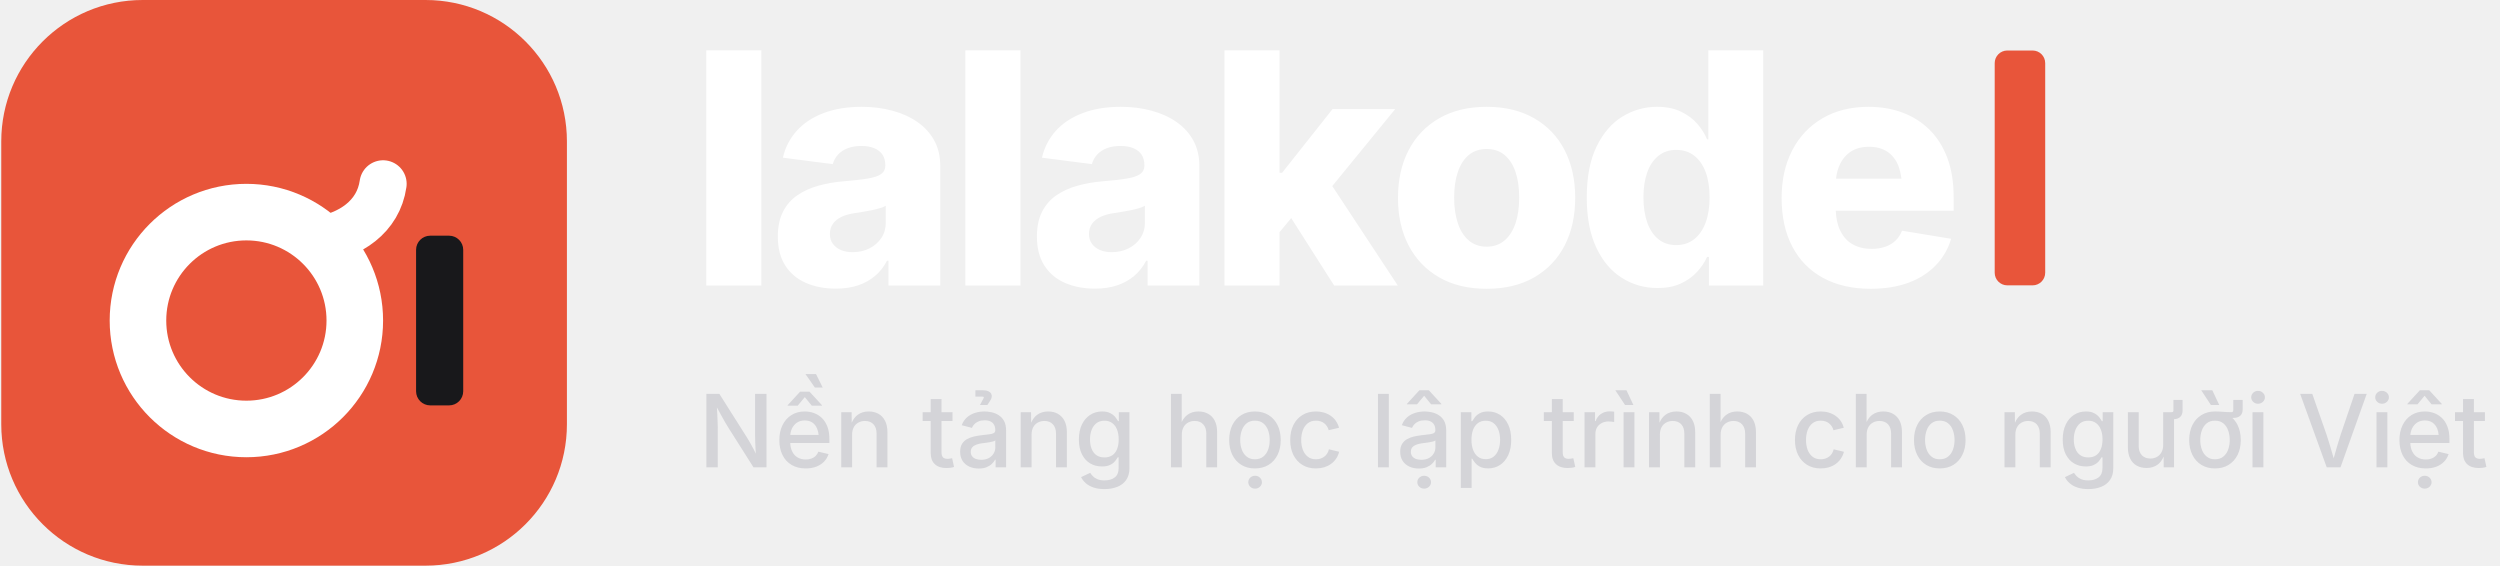
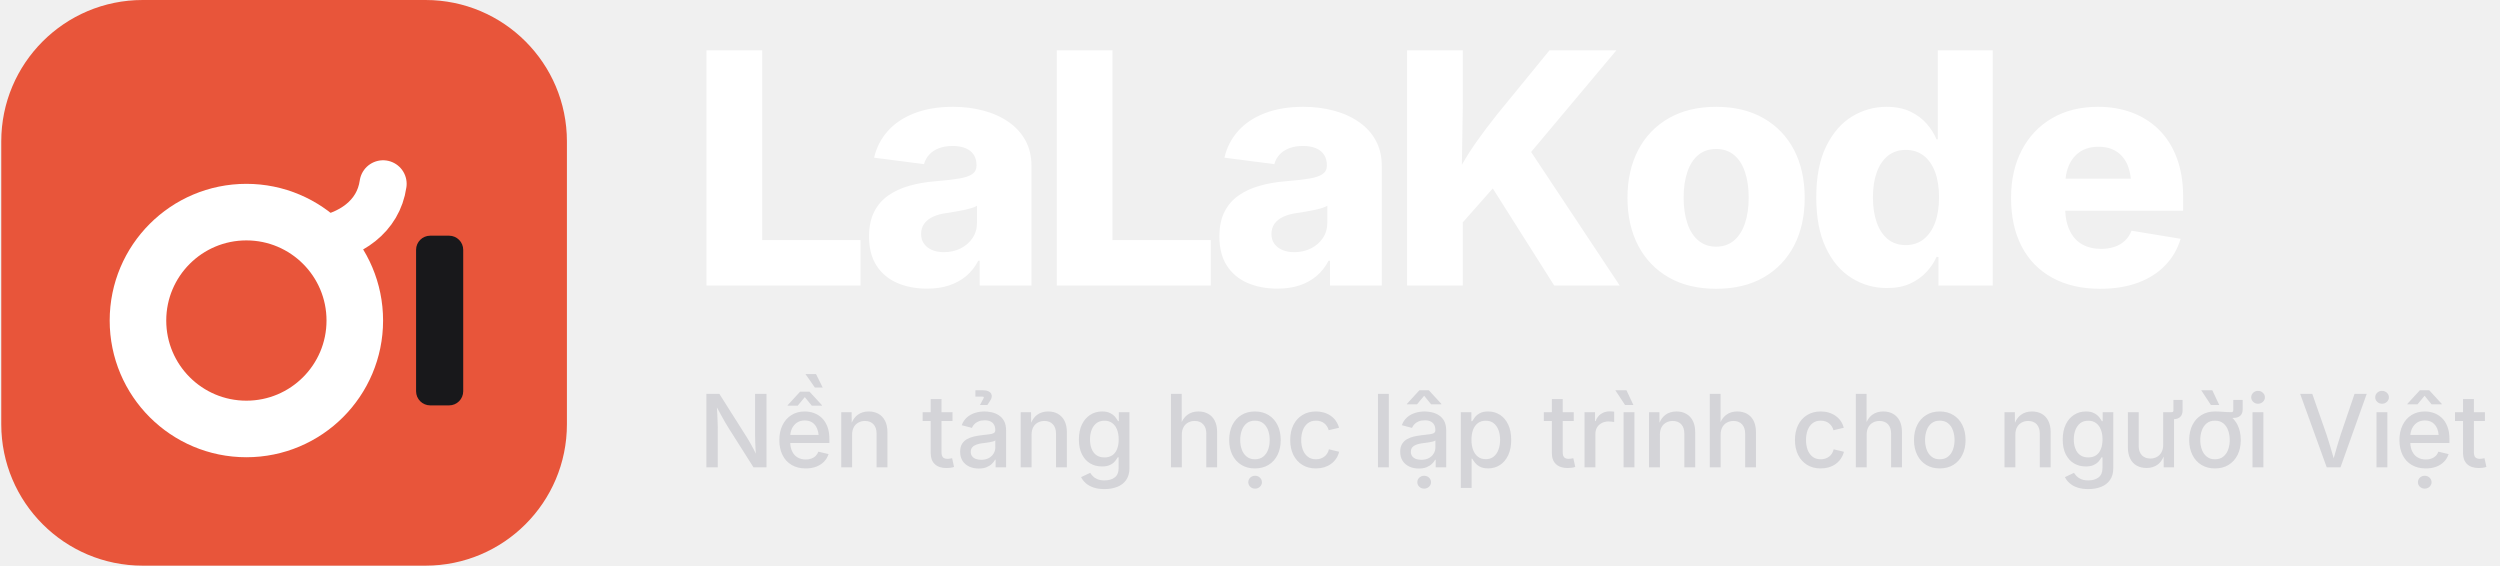
- <svg xmlns="http://www.w3.org/2000/svg" viewBox="0 0 494.5 112" width="495" height="112" role="img" aria-label="lalakode — Nền tảng học lập trình cho người Việt">
+ <svg xmlns="http://www.w3.org/2000/svg" viewBox="0 0 494.5 112" width="495" height="112" role="img" aria-label="LaLaKode — Nền tảng học lập trình cho người Việt">
  <g transform="translate(0 0) scale(0.9333333)">
    <rect width="120" height="120" rx="30" fill="#E8553A" />
    <circle cx="52" cy="68" r="23" fill="none" stroke="#FFFFFF" stroke-width="12" />
    <path d="M67 51 C 74 50, 80 46, 81 39" fill="none" stroke="#FFFFFF" stroke-width="10" stroke-linecap="round" />
    <rect x="88" y="50" width="10" height="36" rx="3" fill="#18181B" />
  </g>
-   <path fill="#FFFFFF" d="M139.59 9.97L150.50 9.97L150.50 56.53L139.59 56.53L139.59 9.97ZM165.26 57.15L165.26 57.15Q161.92 57.15 159.31 56.01Q156.70 54.87 155.23 52.57Q153.76 50.28 153.76 46.84L153.76 46.84Q153.76 43.93 154.78 41.93Q155.79 39.93 157.60 38.68Q159.42 37.43 161.76 36.78Q164.10 36.12 166.76 35.90L166.76 35.90Q169.73 35.65 171.54 35.36Q173.35 35.06 174.20 34.47Q175.04 33.87 175.04 32.81L175.04 32.81L175.04 32.68Q175.04 31.47 174.48 30.62Q173.92 29.78 172.85 29.34Q171.79 28.90 170.29 28.90L170.29 28.90Q168.79 28.90 167.62 29.34Q166.45 29.78 165.70 30.59Q164.95 31.40 164.63 32.50L164.63 32.50L154.76 31.22Q155.45 28.22 157.46 25.95Q159.48 23.68 162.74 22.42Q166.01 21.15 170.38 21.15L170.38 21.15Q173.63 21.15 176.46 21.92Q179.29 22.68 181.42 24.17Q183.54 25.65 184.73 27.82Q185.92 30.00 185.92 32.81L185.92 32.81L185.92 56.53L175.67 56.53L175.67 51.62L175.38 51.62Q174.45 53.43 172.99 54.65Q171.54 55.87 169.62 56.51Q167.70 57.15 165.26 57.15ZM168.57 49.93L168.57 49.93Q170.42 49.93 171.90 49.18Q173.38 48.43 174.26 47.12Q175.13 45.81 175.13 44.09L175.13 44.09L175.13 40.75Q174.67 41.00 173.96 41.22Q173.26 41.43 172.42 41.61Q171.57 41.78 170.73 41.92Q169.88 42.06 169.10 42.18L169.10 42.18Q167.51 42.40 166.38 42.93Q165.26 43.47 164.67 44.31Q164.07 45.15 164.07 46.34L164.07 46.34Q164.07 47.50 164.67 48.29Q165.26 49.09 166.26 49.51Q167.26 49.93 168.57 49.93ZM190.89 9.97L201.80 9.97L201.80 56.53L190.89 56.53L190.89 9.97ZM216.56 57.15L216.56 57.15Q213.22 57.15 210.61 56.01Q208.00 54.87 206.53 52.57Q205.06 50.28 205.06 46.84L205.06 46.84Q205.06 43.93 206.08 41.93Q207.09 39.93 208.90 38.68Q210.72 37.43 213.06 36.78Q215.40 36.12 218.06 35.90L218.06 35.90Q221.03 35.65 222.84 35.36Q224.65 35.06 225.50 34.47Q226.34 33.87 226.34 32.81L226.34 32.81L226.34 32.68Q226.34 31.47 225.78 30.62Q225.22 29.78 224.15 29.34Q223.09 28.90 221.59 28.90L221.59 28.90Q220.09 28.90 218.92 29.34Q217.75 29.78 217.00 30.59Q216.25 31.40 215.94 32.50L215.94 32.50L206.06 31.22Q206.75 28.22 208.76 25.95Q210.78 23.68 214.05 22.42Q217.31 21.15 221.69 21.15L221.69 21.15Q224.94 21.15 227.76 21.92Q230.59 22.68 232.72 24.17Q234.84 25.65 236.03 27.82Q237.22 30.00 237.22 32.81L237.22 32.81L237.22 56.53L226.97 56.53L226.97 51.62L226.69 51.62Q225.75 53.43 224.30 54.65Q222.84 55.87 220.92 56.51Q219.00 57.15 216.56 57.15ZM219.87 49.93L219.87 49.93Q221.72 49.93 223.20 49.18Q224.69 48.43 225.56 47.12Q226.44 45.81 226.44 44.09L226.44 44.09L226.44 40.75Q225.97 41.00 225.26 41.22Q224.56 41.43 223.72 41.61Q222.87 41.78 222.03 41.92Q221.19 42.06 220.40 42.18L220.40 42.18Q218.81 42.40 217.69 42.93Q216.56 43.47 215.97 44.31Q215.37 45.15 215.37 46.34L215.37 46.34Q215.37 47.50 215.97 48.29Q216.56 49.09 217.56 49.51Q218.56 49.93 219.87 49.93ZM253.10 56.53L242.20 56.53L242.20 9.97L253.10 9.97L253.10 34.22L253.60 34.22L263.60 21.59L276.01 21.59L263.54 36.84L276.51 56.53L263.91 56.53L255.41 43.18L253.10 45.97L253.10 56.53ZM294.11 57.18L294.11 57.18Q288.64 57.18 284.71 54.92Q280.77 52.65 278.66 48.61Q276.55 44.56 276.55 39.18L276.55 39.18Q276.55 33.78 278.66 29.73Q280.77 25.68 284.71 23.42Q288.64 21.15 294.11 21.15L294.11 21.15Q299.58 21.15 303.52 23.42Q307.46 25.68 309.55 29.73Q311.64 33.78 311.64 39.18L311.64 39.18Q311.64 44.56 309.55 48.61Q307.46 52.65 303.52 54.92Q299.58 57.18 294.11 57.18ZM294.11 48.84L294.11 48.84Q296.21 48.84 297.64 47.62Q299.08 46.40 299.82 44.22Q300.55 42.03 300.55 39.12L300.55 39.12Q300.55 36.22 299.82 34.04Q299.08 31.87 297.64 30.68Q296.21 29.50 294.11 29.50L294.11 29.50Q292.02 29.50 290.58 30.68Q289.14 31.87 288.41 34.04Q287.67 36.22 287.67 39.12L287.67 39.12Q287.67 42.03 288.41 44.22Q289.14 46.40 290.58 47.62Q292.02 48.84 294.11 48.84ZM327.93 57.03L327.93 57.03Q324.06 57.03 320.87 55.01Q317.68 53.00 315.81 49.01Q313.93 45.03 313.93 39.09L313.93 39.09Q313.93 32.97 315.89 28.98Q317.84 25.00 321.01 23.07Q324.18 21.15 327.84 21.15L327.84 21.15Q330.62 21.15 332.59 22.11Q334.56 23.06 335.83 24.53Q337.09 26.00 337.75 27.59L337.75 27.59L338.00 27.59L338.00 9.97L348.87 9.97L348.87 56.53L338.12 56.53L338.12 50.87L337.75 50.87Q337.06 52.43 335.76 53.84Q334.47 55.25 332.54 56.14Q330.62 57.03 327.93 57.03ZM331.65 48.53L331.65 48.53Q333.72 48.53 335.20 47.36Q336.68 46.18 337.47 44.06Q338.25 41.93 338.25 39.09L338.25 39.09Q338.25 36.18 337.47 34.07Q336.68 31.97 335.20 30.82Q333.72 29.68 331.65 29.68L331.65 29.68Q329.56 29.68 328.11 30.86Q326.65 32.03 325.90 34.14Q325.15 36.25 325.15 39.09L325.15 39.09Q325.15 41.90 325.90 44.04Q326.65 46.18 328.11 47.36Q329.56 48.53 331.65 48.53ZM370.13 57.18L370.13 57.18Q364.66 57.18 360.69 55.01Q356.73 52.84 354.62 48.81Q352.51 44.78 352.51 39.18L352.51 39.18Q352.51 33.81 354.62 29.75Q356.73 25.68 360.60 23.42Q364.48 21.15 369.73 21.15L369.73 21.15Q373.41 21.15 376.49 22.31Q379.57 23.47 381.84 25.73Q384.10 28.00 385.34 31.31Q386.57 34.62 386.57 38.97L386.57 38.97L386.57 41.72L363.23 41.72Q363.32 44.06 364.13 45.68L364.13 45.68Q365.01 47.50 366.60 48.39Q368.19 49.28 370.32 49.28L370.32 49.28Q371.79 49.28 372.99 48.87Q374.19 48.47 375.05 47.65Q375.91 46.84 376.35 45.68L376.35 45.68L386.07 47.28Q385.19 50.28 383.05 52.51Q380.91 54.75 377.65 55.97Q374.38 57.18 370.13 57.18ZM363.29 35.37L363.29 35.37L376.23 35.37Q376.04 33.87 375.57 32.68L375.57 32.68Q374.82 30.93 373.38 30.00Q371.94 29.06 369.82 29.06Q367.69 29.06 366.23 30.01Q364.76 30.97 364.01 32.65L364.01 32.65Q363.44 33.87 363.29 35.37Z" />
-   <rect x="394.7" y="10" width="10" height="46.5" rx="2.5" fill="#E8553A" />
+   <path fill="#FFFFFF" d="M170.13 56.53L139.63 56.53L139.63 9.97L150.66 9.97L150.66 47.53L170.13 47.53L170.13 56.53ZM183.32 57.15L183.32 57.15Q179.98 57.15 177.37 56.01Q174.76 54.87 173.29 52.57Q171.82 50.28 171.82 46.84L171.82 46.84Q171.82 43.93 172.84 41.93Q173.85 39.93 175.67 38.68Q177.48 37.43 179.82 36.78Q182.17 36.12 184.82 35.90L184.82 35.90Q187.79 35.65 189.60 35.36Q191.42 35.06 192.26 34.47Q193.10 33.87 193.10 32.81L193.10 32.81L193.10 32.68Q193.10 31.47 192.54 30.62Q191.98 29.78 190.92 29.34Q189.85 28.90 188.35 28.90L188.35 28.90Q186.85 28.90 185.68 29.34Q184.51 29.78 183.76 30.59Q183.01 31.40 182.70 32.50L182.70 32.50L172.82 31.22Q173.51 28.22 175.53 25.95Q177.54 23.68 180.81 22.42Q184.07 21.15 188.45 21.15L188.45 21.15Q191.70 21.15 194.53 21.92Q197.35 22.68 199.48 24.17Q201.60 25.65 202.79 27.82Q203.98 30.00 203.98 32.81L203.98 32.81L203.98 56.53L193.73 56.53L193.73 51.62L193.45 51.62Q192.51 53.43 191.06 54.65Q189.60 55.87 187.68 56.51Q185.76 57.15 183.32 57.15ZM186.63 49.93L186.63 49.93Q188.48 49.93 189.96 49.18Q191.45 48.43 192.32 47.12Q193.20 45.81 193.20 44.09L193.20 44.09L193.20 40.75Q192.73 41.00 192.03 41.22Q191.32 41.43 190.48 41.61Q189.63 41.78 188.79 41.92Q187.95 42.06 187.17 42.18L187.17 42.18Q185.57 42.40 184.45 42.93Q183.32 43.47 182.73 44.31Q182.13 45.15 182.13 46.34L182.13 46.34Q182.13 47.50 182.73 48.29Q183.32 49.09 184.32 49.51Q185.32 49.93 186.63 49.93ZM239.49 56.53L208.99 56.53L208.99 9.97L220.02 9.97L220.02 47.53L239.49 47.53L239.49 56.53ZM252.69 57.15L252.69 57.15Q249.34 57.15 246.73 56.01Q244.12 54.87 242.65 52.57Q241.19 50.28 241.19 46.84L241.19 46.84Q241.19 43.93 242.20 41.93Q243.22 39.93 245.03 38.68Q246.84 37.43 249.19 36.78Q251.53 36.12 254.19 35.90L254.19 35.90Q257.15 35.65 258.97 35.36Q260.78 35.06 261.62 34.47Q262.47 33.87 262.47 32.81L262.47 32.81L262.47 32.68Q262.47 31.47 261.90 30.62Q261.34 29.78 260.28 29.34Q259.22 28.90 257.72 28.90L257.72 28.90Q256.22 28.90 255.05 29.34Q253.87 29.78 253.12 30.59Q252.37 31.40 252.06 32.50L252.06 32.50L242.19 31.22Q242.87 28.22 244.89 25.95Q246.90 23.68 250.17 22.42Q253.44 21.15 257.81 21.15L257.81 21.15Q261.06 21.15 263.89 21.92Q266.72 22.68 268.84 24.17Q270.97 25.65 272.15 27.82Q273.34 30.00 273.34 32.81L273.34 32.81L273.34 56.53L263.09 56.53L263.09 51.62L262.81 51.62Q261.87 53.43 260.42 54.65Q258.97 55.87 257.05 56.51Q255.12 57.15 252.69 57.15ZM256.00 49.93L256.00 49.93Q257.84 49.93 259.33 49.18Q260.81 48.43 261.69 47.12Q262.56 45.81 262.56 44.09L262.56 44.09L262.56 40.75Q262.09 41.00 261.39 41.22Q260.69 41.43 259.84 41.61Q259.00 41.78 258.15 41.92Q257.31 42.06 256.53 42.18L256.53 42.18Q254.94 42.40 253.81 42.93Q252.69 43.47 252.09 44.31Q251.50 45.15 251.50 46.34L251.50 46.34Q251.50 47.50 252.09 48.29Q252.69 49.09 253.69 49.51Q254.69 49.93 256.00 49.93ZM289.38 56.53L278.35 56.53L278.35 9.97L289.38 9.97L289.38 21.40L289.20 32.65Q289.23 32.56 289.29 32.47L289.29 32.47Q290.60 30.18 292.24 27.87Q293.88 25.56 296.16 22.68L296.16 22.68L306.54 9.97L319.79 9.97L302.91 30.09L320.45 56.53L307.48 56.53L295.32 37.31L289.38 44.03L289.38 56.53ZM339.55 57.18L339.55 57.18Q334.08 57.18 330.14 54.92Q326.21 52.65 324.10 48.61Q321.99 44.56 321.99 39.18L321.99 39.18Q321.99 33.78 324.10 29.73Q326.21 25.68 330.14 23.42Q334.08 21.15 339.55 21.15L339.55 21.15Q345.02 21.15 348.96 23.42Q352.89 25.68 354.99 29.73Q357.08 33.78 357.08 39.18L357.08 39.18Q357.08 44.56 354.99 48.61Q352.89 52.65 348.96 54.92Q345.02 57.18 339.55 57.18ZM339.55 48.84L339.55 48.84Q341.64 48.84 343.08 47.62Q344.52 46.40 345.25 44.22Q345.99 42.03 345.99 39.12L345.99 39.12Q345.99 36.22 345.25 34.04Q344.52 31.87 343.08 30.68Q341.64 29.50 339.55 29.50L339.55 29.50Q337.46 29.50 336.02 30.68Q334.58 31.87 333.85 34.04Q333.11 36.22 333.11 39.12L333.11 39.12Q333.11 42.03 333.85 44.22Q334.58 46.40 336.02 47.62Q337.46 48.84 339.55 48.84ZM373.37 57.03L373.37 57.03Q369.50 57.03 366.31 55.01Q363.12 53.00 361.25 49.01Q359.37 45.03 359.37 39.09L359.37 39.09Q359.37 32.97 361.33 28.98Q363.28 25.00 366.45 23.07Q369.62 21.15 373.28 21.15L373.28 21.15Q376.06 21.15 378.03 22.11Q380.00 23.06 381.26 24.53Q382.53 26.00 383.18 27.59L383.18 27.59L383.43 27.59L383.43 9.97L394.31 9.97L394.31 56.53L383.56 56.53L383.56 50.87L383.18 50.87Q382.50 52.43 381.20 53.84Q379.90 55.25 377.98 56.14Q376.06 57.03 373.37 57.03ZM377.09 48.53L377.09 48.53Q379.15 48.53 380.64 47.36Q382.12 46.18 382.90 44.06Q383.68 41.93 383.68 39.09L383.68 39.09Q383.68 36.18 382.90 34.07Q382.12 31.97 380.64 30.82Q379.15 29.68 377.09 29.68L377.09 29.68Q375.00 29.68 373.54 30.86Q372.09 32.03 371.34 34.14Q370.59 36.25 370.59 39.09L370.59 39.09Q370.59 41.90 371.34 44.04Q372.09 46.18 373.54 47.36Q375.00 48.53 377.09 48.53ZM415.57 57.18L415.57 57.18Q410.10 57.18 406.13 55.01Q402.16 52.84 400.05 48.81Q397.94 44.78 397.94 39.18L397.94 39.18Q397.94 33.81 400.05 29.75Q402.16 25.68 406.04 23.42Q409.91 21.15 415.16 21.15L415.16 21.15Q418.85 21.15 421.93 22.31Q425.01 23.47 427.27 25.73Q429.54 28.00 430.77 31.31Q432.01 34.62 432.01 38.97L432.01 38.97L432.01 41.72L408.66 41.72Q408.76 44.06 409.57 45.68L409.57 45.68Q410.44 47.50 412.04 48.39Q413.63 49.28 415.76 49.28L415.76 49.28Q417.23 49.28 418.43 48.87Q419.63 48.47 420.49 47.65Q421.35 46.84 421.79 45.68L421.79 45.68L431.51 47.28Q430.63 50.28 428.49 52.51Q426.35 54.75 423.09 55.97Q419.82 57.18 415.57 57.18ZM408.73 35.37L408.73 35.37L421.66 35.37Q421.48 33.87 421.01 32.68L421.01 32.68Q420.26 30.93 418.82 30.00Q417.38 29.06 415.26 29.06Q413.13 29.06 411.66 30.01Q410.19 30.97 409.44 32.65L409.44 32.65Q408.88 33.87 408.73 35.37Z" />
  <path fill="#D4D4D8" d="M141.87 92.53L139.61 92.53L139.61 77.98L142.18 77.98L147.66 86.64Q147.93 87.07 148.27 87.66Q148.62 88.26 149.00 89.00L149.00 89.00Q149.20 89.40 149.40 89.84L149.40 89.84Q149.37 89.41 149.35 88.98L149.35 88.98Q149.30 88.17 149.28 87.46Q149.26 86.75 149.26 86.26L149.26 86.26L149.26 77.98L151.52 77.98L151.52 92.53L148.94 92.53L144.03 84.78Q143.63 84.15 143.26 83.50Q142.88 82.86 142.43 82.01L142.43 82.01Q142.11 81.43 141.70 80.67L141.70 80.67Q141.74 81.35 141.77 81.96L141.77 81.96Q141.82 82.90 141.84 83.62Q141.87 84.33 141.87 84.76L141.87 84.76L141.87 92.53ZM159.28 92.75L159.28 92.75Q157.67 92.75 156.50 92.06Q155.32 91.37 154.69 90.11Q154.06 88.85 154.06 87.15L154.06 87.15Q154.06 85.47 154.68 84.19Q155.30 82.91 156.44 82.19Q157.57 81.47 159.09 81.47L159.09 81.47Q160.03 81.47 160.90 81.78Q161.77 82.09 162.46 82.74Q163.16 83.40 163.56 84.44Q163.97 85.48 163.97 86.96L163.97 86.96L163.97 87.72L156.22 87.72Q156.26 88.71 156.61 89.40L156.61 89.40Q156.99 90.18 157.69 90.58Q158.38 90.98 159.30 90.98L159.30 90.98Q159.90 90.98 160.39 90.80Q160.88 90.63 161.24 90.29Q161.59 89.94 161.78 89.43L161.78 89.43L163.80 89.91Q163.54 90.75 162.92 91.40Q162.30 92.04 161.37 92.40Q160.45 92.75 159.28 92.75ZM156.23 86.12L156.23 86.12L161.84 86.12Q161.77 85.44 161.54 84.87L161.54 84.87Q161.23 84.11 160.62 83.68Q160.01 83.25 159.09 83.25L159.09 83.25Q158.19 83.25 157.54 83.69Q156.90 84.13 156.56 84.84L156.56 84.84Q156.28 85.44 156.23 86.12ZM159.10 78.63L157.70 80.32L155.70 80.32L155.70 80.24L158.17 77.55L160.03 77.55L162.51 80.24L162.51 80.32L160.49 80.32L159.10 78.63ZM162.64 76.73L161.09 76.73L159.23 74.06L161.32 74.06L162.64 76.73ZM168.47 86.06L168.47 86.06L168.47 92.53L166.32 92.53L166.32 81.61L168.37 81.61L168.39 83.70Q168.84 82.67 169.55 82.15L169.55 82.15Q170.46 81.47 171.75 81.47L171.75 81.47Q172.86 81.47 173.69 81.94Q174.52 82.41 174.99 83.32Q175.46 84.24 175.46 85.59L175.46 85.59L175.46 92.53L173.31 92.53L173.31 85.86Q173.31 84.68 172.70 84.01Q172.08 83.35 171.01 83.35L171.01 83.35Q170.29 83.35 169.71 83.67Q169.13 83.98 168.80 84.59Q168.47 85.19 168.47 86.06ZM186.17 81.61L188.35 81.61L188.35 83.36L186.17 83.36L186.17 89.58Q186.17 90.23 186.45 90.54Q186.73 90.85 187.37 90.85L187.37 90.85Q187.53 90.85 187.80 90.81Q188.08 90.77 188.27 90.73L188.27 90.73L188.65 92.45Q188.31 92.57 187.92 92.62Q187.53 92.67 187.15 92.67L187.15 92.67Q185.67 92.67 184.85 91.91Q184.03 91.14 184.03 89.75L184.03 89.75L184.03 83.36L182.43 83.36L182.43 81.61L184.03 81.61L184.03 79.01L186.17 79.01L186.17 81.61ZM193.55 92.77L193.55 92.77Q192.51 92.77 191.67 92.39Q190.83 92.00 190.34 91.26Q189.86 90.52 189.86 89.44L189.86 89.44Q189.86 88.51 190.21 87.92Q190.57 87.32 191.18 86.97Q191.79 86.62 192.54 86.44Q193.28 86.27 194.05 86.18L194.05 86.18Q195.02 86.06 195.63 85.99Q196.23 85.92 196.52 85.75Q196.81 85.57 196.81 85.19L196.81 85.19L196.81 85.14Q196.81 84.52 196.57 84.10Q196.34 83.68 195.88 83.45Q195.41 83.22 194.72 83.22L194.72 83.22Q194.01 83.22 193.49 83.44Q192.98 83.66 192.66 84.00Q192.35 84.34 192.19 84.72L192.19 84.72L190.17 84.19Q190.54 83.21 191.23 82.62Q191.93 82.02 192.82 81.75Q193.72 81.47 194.68 81.47L194.68 81.47Q195.34 81.47 196.09 81.63Q196.83 81.79 197.48 82.20Q198.14 82.61 198.55 83.35Q198.96 84.09 198.96 85.28L198.96 85.28L198.96 92.53L196.88 92.53L196.88 91.03L196.77 91.03Q196.55 91.45 196.13 91.85Q195.71 92.25 195.08 92.51Q194.44 92.77 193.55 92.77ZM194.03 91.04L194.03 91.04Q194.90 91.04 195.53 90.70Q196.15 90.36 196.49 89.79Q196.82 89.23 196.82 88.59L196.82 88.59L196.82 87.20Q196.70 87.31 196.37 87.41Q196.05 87.50 195.63 87.57Q195.21 87.65 194.82 87.69Q194.43 87.74 194.17 87.77L194.17 87.77Q193.57 87.85 193.06 88.04Q192.56 88.22 192.26 88.56Q191.96 88.90 191.96 89.47L191.96 89.47Q191.96 89.99 192.23 90.34Q192.50 90.69 192.96 90.87Q193.42 91.04 194.03 91.04ZM195.77 79.39L195.25 80.19L193.78 80.19L194.49 78.87Q194.58 78.70 194.53 78.62Q194.47 78.53 194.31 78.53L194.31 78.53L192.88 78.53L192.88 77.27L194.31 77.27Q194.98 77.27 195.40 77.45Q195.81 77.63 195.99 77.93Q196.16 78.23 196.11 78.61Q196.05 78.99 195.77 79.39L195.77 79.39ZM204.00 86.06L204.00 86.06L204.00 92.53L201.85 92.53L201.85 81.61L203.90 81.61L203.92 83.70Q204.37 82.67 205.08 82.15L205.08 82.15Q205.99 81.47 207.28 81.47L207.28 81.47Q208.39 81.47 209.22 81.94Q210.05 82.41 210.52 83.32Q210.99 84.24 210.99 85.59L210.99 85.59L210.99 92.53L208.84 92.53L208.84 85.86Q208.84 84.68 208.22 84.01Q207.61 83.35 206.54 83.35L206.54 83.35Q205.81 83.35 205.24 83.67Q204.66 83.98 204.33 84.59Q204.00 85.19 204.00 86.06ZM218.44 96.84L218.44 96.84Q217.18 96.84 216.25 96.52Q215.32 96.20 214.72 95.66Q214.12 95.13 213.81 94.47L213.81 94.47L215.61 93.62Q215.80 93.93 216.13 94.28Q216.46 94.63 217.01 94.87Q217.57 95.12 218.44 95.12L218.44 95.12Q219.69 95.12 220.47 94.53Q221.24 93.93 221.24 92.67L221.24 92.67L221.24 90.55L221.06 90.55Q220.86 90.91 220.51 91.33Q220.17 91.75 219.55 92.05Q218.93 92.36 217.93 92.36L217.93 92.36Q216.64 92.36 215.61 91.76Q214.58 91.15 213.98 89.96Q213.37 88.77 213.37 87.03L213.37 87.03Q213.37 85.29 213.97 84.05Q214.57 82.80 215.61 82.14Q216.65 81.47 217.96 81.47L217.96 81.47Q218.97 81.47 219.60 81.81Q220.23 82.14 220.58 82.59Q220.94 83.05 221.13 83.39L221.13 83.39L221.28 83.39L221.28 81.61L223.38 81.61L223.38 92.68Q223.38 94.12 222.73 95.04Q222.08 95.97 220.96 96.40Q219.85 96.84 218.44 96.84ZM218.43 90.57L218.43 90.57Q219.35 90.57 219.98 90.15Q220.61 89.73 220.93 88.92Q221.25 88.11 221.25 87.00L221.25 87.00Q221.25 85.90 220.93 85.07Q220.61 84.24 219.98 83.77Q219.35 83.30 218.43 83.30L218.43 83.30Q217.48 83.30 216.85 83.79Q216.21 84.29 215.89 85.12Q215.57 85.96 215.57 87.00L215.57 87.00Q215.57 88.07 215.89 88.87Q216.21 89.68 216.85 90.13Q217.49 90.57 218.43 90.57ZM233.75 86.06L233.75 86.06L233.75 92.53L231.60 92.53L231.60 77.98L233.73 77.98L233.73 83.56Q234.17 82.65 234.84 82.15L234.84 82.15Q235.74 81.47 237.03 81.47L237.03 81.47Q238.15 81.47 238.98 81.94Q239.82 82.41 240.28 83.32Q240.74 84.24 240.74 85.59L240.74 85.59L240.74 92.53L238.60 92.53L238.60 85.86Q238.60 84.68 237.98 84.01Q237.37 83.35 236.29 83.35L236.29 83.35Q235.57 83.35 234.99 83.67Q234.42 83.98 234.08 84.59Q233.75 85.19 233.75 86.06ZM248.22 92.75L248.22 92.75Q246.69 92.75 245.54 92.05Q244.40 91.35 243.76 90.08Q243.13 88.81 243.13 87.13L243.13 87.13Q243.13 85.43 243.76 84.15Q244.40 82.88 245.54 82.18Q246.69 81.47 248.22 81.47L248.22 81.47Q249.77 81.47 250.92 82.18Q252.06 82.88 252.70 84.15Q253.33 85.43 253.33 87.13L253.33 87.13Q253.33 88.81 252.70 90.08Q252.06 91.35 250.92 92.05Q249.77 92.75 248.22 92.75ZM248.22 90.94L248.22 90.94Q249.22 90.94 249.87 90.41Q250.52 89.89 250.84 89.03Q251.15 88.16 251.15 87.13L251.15 87.13Q251.15 86.08 250.84 85.21Q250.52 84.33 249.87 83.81Q249.22 83.29 248.22 83.29L248.22 83.29Q247.24 83.29 246.59 83.81Q245.95 84.33 245.63 85.20Q245.31 86.07 245.31 87.13L245.31 87.13Q245.31 88.16 245.63 89.03Q245.95 89.89 246.59 90.41Q247.24 90.94 248.22 90.94ZM248.25 96.75L248.25 96.75Q247.70 96.75 247.30 96.38Q246.91 96.00 246.91 95.48L246.91 95.48Q246.91 94.94 247.30 94.57Q247.70 94.20 248.25 94.20L248.25 94.20Q248.81 94.20 249.21 94.57Q249.61 94.94 249.61 95.48L249.61 95.48Q249.61 96.00 249.21 96.38Q248.81 96.75 248.25 96.75ZM260.30 92.75L260.30 92.75Q258.76 92.75 257.62 92.05Q256.48 91.35 255.84 90.08Q255.21 88.81 255.21 87.13L255.21 87.13Q255.21 85.43 255.84 84.15Q256.48 82.88 257.62 82.18Q258.76 81.47 260.30 81.47L260.30 81.47Q261.15 81.47 261.90 81.69Q262.64 81.91 263.24 82.33Q263.84 82.74 264.25 83.34Q264.67 83.94 264.88 84.70L264.88 84.70L262.83 85.18Q262.73 84.76 262.50 84.42Q262.28 84.07 261.96 83.82Q261.64 83.56 261.23 83.43Q260.81 83.29 260.31 83.29L260.31 83.29Q259.33 83.29 258.68 83.81Q258.03 84.33 257.71 85.20Q257.39 86.07 257.39 87.13L257.39 87.13Q257.39 88.17 257.71 89.04Q258.03 89.90 258.68 90.42Q259.33 90.94 260.31 90.94L260.31 90.94Q260.82 90.94 261.24 90.79Q261.66 90.65 261.99 90.39Q262.33 90.14 262.55 89.77Q262.78 89.40 262.87 88.96L262.87 88.96L264.90 89.45Q264.71 90.22 264.29 90.83Q263.87 91.44 263.27 91.87Q262.67 92.30 261.92 92.53Q261.16 92.75 260.30 92.75ZM272.59 77.98L274.74 77.98L274.74 92.53L272.59 92.53L272.59 77.98ZM280.69 92.77L280.69 92.77Q279.65 92.77 278.81 92.39Q277.97 92.00 277.48 91.26Q276.99 90.52 276.99 89.44L276.99 89.44Q276.99 88.51 277.35 87.92Q277.71 87.32 278.32 86.97Q278.93 86.62 279.67 86.44Q280.42 86.27 281.19 86.18L281.19 86.18Q282.16 86.06 282.77 85.99Q283.37 85.92 283.66 85.75Q283.95 85.57 283.95 85.19L283.95 85.19L283.95 85.14Q283.95 84.52 283.71 84.10Q283.48 83.68 283.01 83.45Q282.55 83.22 281.86 83.22L281.86 83.22Q281.14 83.22 280.63 83.44Q280.12 83.66 279.80 84.00Q279.48 84.34 279.33 84.72L279.33 84.72L277.31 84.19Q277.68 83.21 278.37 82.62Q279.06 82.02 279.96 81.75Q280.86 81.47 281.82 81.47L281.82 81.47Q282.48 81.47 283.22 81.63Q283.97 81.79 284.62 82.20Q285.28 82.61 285.69 83.35Q286.10 84.09 286.10 85.28L286.10 85.28L286.10 92.53L284.02 92.53L284.02 91.03L283.91 91.03Q283.69 91.45 283.27 91.85Q282.85 92.25 282.21 92.51Q281.57 92.77 280.69 92.77ZM281.16 91.04L281.16 91.04Q282.04 91.04 282.67 90.70Q283.29 90.36 283.63 89.79Q283.96 89.23 283.96 88.59L283.96 88.59L283.96 87.20Q283.84 87.31 283.51 87.41Q283.19 87.50 282.77 87.57Q282.35 87.65 281.96 87.69Q281.56 87.74 281.31 87.77L281.31 87.77Q280.71 87.85 280.20 88.04Q279.70 88.22 279.40 88.56Q279.10 88.90 279.10 89.47L279.10 89.47Q279.10 89.99 279.37 90.34Q279.64 90.69 280.10 90.87Q280.56 91.04 281.16 91.04ZM281.73 78.36L280.32 80.06L278.32 80.06L278.32 79.97L280.79 77.27L282.66 77.27L285.14 79.97L285.14 80.06L283.12 80.06L281.73 78.36ZM281.73 96.75L281.73 96.75Q281.17 96.75 280.78 96.38Q280.38 96.00 280.38 95.48L280.38 95.48Q280.38 94.94 280.78 94.57Q281.17 94.20 281.73 94.20L281.73 94.20Q282.29 94.20 282.69 94.57Q283.09 94.94 283.09 95.48L283.09 95.48Q283.09 96.00 282.69 96.38Q282.29 96.75 281.73 96.75ZM291.13 96.61L288.99 96.61L288.99 81.61L291.08 81.61L291.08 83.39L291.25 83.39Q291.45 83.05 291.79 82.60Q292.14 82.15 292.76 81.81Q293.38 81.47 294.41 81.47L294.41 81.47Q295.71 81.47 296.75 82.14Q297.78 82.80 298.37 84.06Q298.97 85.32 298.97 87.10L298.97 87.10Q298.97 88.86 298.38 90.12Q297.79 91.39 296.76 92.06Q295.73 92.74 294.41 92.74L294.41 92.74Q293.42 92.74 292.79 92.41Q292.16 92.07 291.80 91.62Q291.45 91.17 291.25 90.82L291.25 90.82L291.13 90.82L291.13 96.61ZM293.93 90.92L293.93 90.92Q294.87 90.92 295.50 90.41Q296.13 89.90 296.45 89.03Q296.77 88.16 296.77 87.08L296.77 87.08Q296.77 86.00 296.45 85.15Q296.13 84.30 295.50 83.80Q294.88 83.30 293.93 83.30L293.93 83.30Q293.01 83.30 292.38 83.77Q291.74 84.25 291.42 85.09Q291.10 85.94 291.10 87.08L291.10 87.08Q291.10 88.21 291.42 89.08Q291.75 89.94 292.38 90.43Q293.02 90.92 293.93 90.92ZM309.17 81.61L311.35 81.61L311.35 83.36L309.17 83.36L309.17 89.58Q309.17 90.23 309.45 90.54Q309.73 90.85 310.36 90.85L310.36 90.85Q310.53 90.85 310.80 90.81Q311.08 90.77 311.27 90.73L311.27 90.73L311.65 92.45Q311.31 92.57 310.92 92.62Q310.53 92.67 310.15 92.67L310.15 92.67Q308.66 92.67 307.84 91.91Q307.02 91.14 307.02 89.75L307.02 89.75L307.02 83.36L305.43 83.36L305.43 81.61L307.02 81.61L307.02 79.01L309.17 79.01L309.17 81.61ZM315.64 92.53L313.49 92.53L313.49 81.61L315.57 81.61L315.57 83.37L315.69 83.37Q315.99 82.47 316.74 81.96Q317.49 81.45 318.45 81.45L318.45 81.45Q318.65 81.45 318.92 81.47Q319.18 81.48 319.36 81.51L319.36 81.51L319.36 83.56Q319.24 83.52 318.91 83.49Q318.58 83.45 318.23 83.45L318.23 83.45Q317.49 83.45 316.90 83.76Q316.30 84.07 315.97 84.62Q315.64 85.17 315.64 85.90L315.64 85.90L315.64 92.53ZM323.37 92.53L321.22 92.53L321.22 81.61L323.37 81.61L323.37 92.53ZM323.16 80.19L321.51 80.19L319.58 77.27L321.79 77.27L323.16 80.19ZM328.41 86.06L328.41 86.06L328.41 92.53L326.26 92.53L326.26 81.61L328.31 81.61L328.33 83.70Q328.78 82.67 329.49 82.15L329.49 82.15Q330.40 81.47 331.69 81.47L331.69 81.47Q332.80 81.47 333.63 81.94Q334.46 82.41 334.93 83.32Q335.40 84.24 335.40 85.59L335.40 85.59L335.40 92.53L333.25 92.53L333.25 85.86Q333.25 84.68 332.64 84.01Q332.02 83.35 330.95 83.35L330.95 83.35Q330.23 83.35 329.65 83.67Q329.07 83.98 328.74 84.59Q328.41 85.19 328.41 86.06ZM340.44 86.06L340.44 86.06L340.44 92.53L338.29 92.53L338.29 77.98L340.42 77.98L340.42 83.56Q340.86 82.65 341.53 82.15L341.53 82.15Q342.43 81.47 343.72 81.47L343.72 81.47Q344.84 81.47 345.67 81.94Q346.51 82.41 346.97 83.32Q347.43 84.24 347.43 85.59L347.43 85.59L347.43 92.53L345.29 92.53L345.29 85.86Q345.29 84.68 344.67 84.01Q344.05 83.35 342.98 83.35L342.98 83.35Q342.26 83.35 341.68 83.67Q341.11 83.98 340.77 84.59Q340.44 85.19 340.44 86.06ZM360.25 92.75L360.25 92.75Q358.70 92.75 357.56 92.05Q356.42 91.35 355.78 90.08Q355.15 88.81 355.15 87.13L355.15 87.13Q355.15 85.43 355.78 84.15Q356.42 82.88 357.56 82.18Q358.70 81.47 360.25 81.47L360.25 81.47Q361.10 81.47 361.84 81.69Q362.58 81.91 363.18 82.33Q363.78 82.74 364.20 83.34Q364.61 83.94 364.82 84.70L364.82 84.70L362.78 85.18Q362.67 84.76 362.44 84.42Q362.22 84.07 361.90 83.82Q361.58 83.56 361.17 83.43Q360.75 83.29 360.26 83.29L360.26 83.29Q359.27 83.29 358.62 83.81Q357.97 84.33 357.65 85.20Q357.34 86.07 357.34 87.13L357.34 87.13Q357.34 88.17 357.65 89.04Q357.97 89.90 358.62 90.42Q359.27 90.94 360.26 90.94L360.26 90.94Q360.76 90.94 361.18 90.79Q361.60 90.65 361.94 90.39Q362.27 90.14 362.49 89.77Q362.72 89.40 362.81 88.96L362.81 88.96L364.85 89.45Q364.65 90.22 364.23 90.83Q363.81 91.44 363.21 91.87Q362.61 92.30 361.86 92.53Q361.11 92.75 360.25 92.75ZM369.35 86.06L369.35 86.06L369.35 92.53L367.20 92.53L367.20 77.98L369.33 77.98L369.33 83.56Q369.77 82.65 370.43 82.15L370.43 82.15Q371.34 81.47 372.63 81.47L372.63 81.47Q373.74 81.47 374.58 81.94Q375.41 82.41 375.88 83.32Q376.34 84.24 376.34 85.59L376.34 85.59L376.34 92.53L374.19 92.53L374.19 85.86Q374.19 84.68 373.58 84.01Q372.96 83.35 371.89 83.35L371.89 83.35Q371.16 83.35 370.59 83.67Q370.01 83.98 369.68 84.59Q369.35 85.19 369.35 86.06ZM383.82 92.75L383.82 92.75Q382.29 92.75 381.14 92.05Q379.99 91.35 379.36 90.08Q378.72 88.81 378.72 87.13L378.72 87.13Q378.72 85.43 379.36 84.15Q379.99 82.88 381.14 82.18Q382.29 81.47 383.82 81.47L383.82 81.47Q385.36 81.47 386.51 82.18Q387.66 82.88 388.29 84.15Q388.93 85.43 388.93 87.13L388.93 87.13Q388.93 88.81 388.29 90.08Q387.66 91.35 386.51 92.05Q385.36 92.75 383.82 92.75ZM383.82 90.94L383.82 90.94Q384.82 90.94 385.47 90.41Q386.12 89.89 386.43 89.03Q386.75 88.16 386.75 87.13L386.75 87.13Q386.75 86.08 386.43 85.21Q386.12 84.33 385.47 83.81Q384.82 83.29 383.82 83.29L383.82 83.29Q382.83 83.29 382.19 83.81Q381.54 84.33 381.23 85.20Q380.91 86.07 380.91 87.13L380.91 87.13Q380.91 88.16 381.23 89.03Q381.54 89.89 382.19 90.41Q382.83 90.94 383.82 90.94ZM398.79 86.06L398.79 86.06L398.79 92.53L396.64 92.53L396.64 81.61L398.69 81.61L398.71 83.70Q399.16 82.67 399.88 82.15L399.88 82.15Q400.78 81.47 402.07 81.47L402.07 81.47Q403.19 81.47 404.02 81.94Q404.85 82.41 405.31 83.32Q405.78 84.24 405.78 85.59L405.78 85.59L405.78 92.53L403.63 92.53L403.63 85.86Q403.63 84.68 403.02 84.01Q402.40 83.35 401.33 83.35L401.33 83.35Q400.61 83.35 400.03 83.67Q399.46 83.98 399.12 84.59Q398.79 85.19 398.79 86.06ZM413.23 96.84L413.23 96.84Q411.97 96.84 411.05 96.52Q410.12 96.20 409.52 95.66Q408.92 95.13 408.61 94.47L408.61 94.47L410.40 93.62Q410.60 93.93 410.92 94.28Q411.25 94.63 411.81 94.87Q412.37 95.12 413.23 95.12L413.23 95.12Q414.48 95.12 415.26 94.53Q416.04 93.93 416.04 92.67L416.04 92.67L416.04 90.55L415.85 90.55Q415.66 90.91 415.31 91.33Q414.96 91.75 414.34 92.05Q413.72 92.36 412.73 92.36L412.73 92.36Q411.44 92.36 410.41 91.76Q409.38 91.15 408.77 89.96Q408.17 88.77 408.17 87.03L408.17 87.03Q408.17 85.29 408.77 84.05Q409.37 82.80 410.41 82.14Q411.45 81.47 412.76 81.47L412.76 81.47Q413.76 81.47 414.39 81.81Q415.02 82.14 415.38 82.59Q415.73 83.05 415.92 83.39L415.92 83.39L416.08 83.39L416.08 81.61L418.18 81.61L418.18 92.68Q418.18 94.12 417.53 95.04Q416.88 95.97 415.76 96.40Q414.64 96.84 413.23 96.84ZM413.22 90.57L413.22 90.57Q414.14 90.57 414.77 90.15Q415.40 89.73 415.72 88.92Q416.05 88.11 416.05 87.00L416.05 87.00Q416.05 85.90 415.72 85.07Q415.40 84.24 414.77 83.77Q414.14 83.30 413.22 83.30L413.22 83.30Q412.28 83.30 411.64 83.79Q411.01 84.29 410.69 85.12Q410.36 85.96 410.36 87.00L410.36 87.00Q410.36 88.07 410.69 88.87Q411.01 89.68 411.65 90.13Q412.29 90.57 413.22 90.57ZM424.79 92.66L424.79 92.66Q423.67 92.66 422.83 92.20Q421.99 91.73 421.53 90.81Q421.07 89.89 421.07 88.54L421.07 88.54L421.07 81.61L423.21 81.61L423.21 88.28Q423.21 89.46 423.83 90.13Q424.46 90.79 425.52 90.79L425.52 90.79Q426.25 90.79 426.82 90.47Q427.39 90.15 427.73 89.54Q428.06 88.93 428.06 88.07L428.06 88.07L428.06 81.61L429.76 81.61Q430.09 81.61 430.09 81.28L430.09 81.28L430.09 79.19L431.90 79.19L431.90 81.21Q431.90 82.11 431.43 82.55L431.43 82.55Q431.00 82.97 430.21 83.00L430.21 83.00L430.21 92.53L428.16 92.53L428.15 90.40Q427.70 91.46 426.96 92.00L426.96 92.00Q426.04 92.66 424.79 92.66ZM438.31 92.75L438.31 92.75Q436.78 92.75 435.63 92.05Q434.48 91.35 433.85 90.08Q433.21 88.81 433.21 87.13L433.21 87.13Q433.21 85.43 433.85 84.15Q434.48 82.88 435.64 82.18L435.64 82.18Q436.77 81.47 438.29 81.47L438.29 81.47L438.29 81.47Q438.30 81.47 438.30 81.47L438.30 81.47Q438.31 81.47 438.31 81.47L438.31 81.47Q438.33 81.47 438.35 81.47L438.35 81.47Q438.72 81.47 439.10 81.49L439.10 81.49Q439.51 81.51 439.93 81.54Q440.35 81.57 440.76 81.59Q441.16 81.61 441.54 81.61L441.54 81.61Q441.94 81.61 441.94 81.24L441.94 81.24L441.94 79.19L443.80 79.19L443.80 81.05Q443.80 81.88 443.32 82.32Q442.84 82.75 441.92 82.75L441.92 82.75L441.76 82.75Q442.38 83.34 442.79 84.15L442.79 84.15Q443.42 85.43 443.42 87.13L443.42 87.13Q443.42 88.81 442.79 90.08Q442.15 91.35 441.00 92.05Q439.86 92.75 438.31 92.75ZM438.31 90.94L438.31 90.94Q439.31 90.94 439.96 90.41Q440.61 89.89 440.92 89.03Q441.24 88.16 441.24 87.13L441.24 87.13Q441.24 86.08 440.92 85.21Q440.61 84.33 439.96 83.81Q439.31 83.29 438.31 83.29L438.31 83.29Q437.33 83.29 436.68 83.81Q436.04 84.33 435.72 85.20Q435.40 86.07 435.40 87.13L435.40 87.13Q435.40 88.16 435.72 89.03Q436.04 89.89 436.68 90.41Q437.33 90.94 438.31 90.94ZM439.16 80.19L437.51 80.19L435.59 77.27L437.79 77.27L439.16 80.19ZM447.90 92.53L445.75 92.53L445.75 81.61L447.90 81.61L447.90 92.53ZM446.84 79.94L446.84 79.94Q446.28 79.94 445.89 79.57Q445.49 79.20 445.49 78.67L445.49 78.67Q445.49 78.13 445.89 77.76Q446.28 77.39 446.84 77.39L446.84 77.39Q447.39 77.39 447.79 77.76Q448.20 78.13 448.20 78.67L448.20 78.67Q448.20 79.20 447.79 79.57Q447.39 79.94 446.84 79.94ZM463.17 92.53L460.44 92.53L455.18 77.98L457.58 77.98L460.41 86.07Q460.72 87.01 461.13 88.37L461.13 88.37Q461.44 89.41 461.82 90.74L461.82 90.74Q462.19 89.38 462.50 88.35L462.50 88.35Q462.89 87.01 463.20 86.07L463.20 86.07L465.95 77.98L468.36 77.98L463.17 92.53ZM472.45 92.53L470.30 92.53L470.30 81.61L472.45 81.61L472.45 92.53ZM471.39 79.94L471.39 79.94Q470.83 79.94 470.44 79.57Q470.04 79.20 470.04 78.67L470.04 78.67Q470.04 78.13 470.44 77.76Q470.83 77.39 471.39 77.39L471.39 77.39Q471.95 77.39 472.35 77.76Q472.75 78.13 472.75 78.67L472.75 78.67Q472.75 79.20 472.35 79.57Q471.95 79.94 471.39 79.94ZM480.05 92.75L480.05 92.75Q478.44 92.75 477.27 92.06Q476.10 91.37 475.47 90.11Q474.84 88.85 474.84 87.15L474.84 87.15Q474.84 85.47 475.46 84.19Q476.08 82.91 477.21 82.19Q478.34 81.47 479.87 81.47L479.87 81.47Q480.80 81.47 481.67 81.78Q482.54 82.09 483.23 82.74Q483.93 83.40 484.33 84.44Q484.74 85.48 484.74 86.96L484.74 86.96L484.74 87.72L476.99 87.72Q477.03 88.71 477.38 89.40L477.38 89.40Q477.77 90.18 478.46 90.58Q479.15 90.98 480.07 90.98L480.07 90.98Q480.68 90.98 481.16 90.80Q481.65 90.63 482.01 90.29Q482.37 89.94 482.55 89.43L482.55 89.43L484.57 89.91Q484.31 90.75 483.69 91.40Q483.07 92.04 482.15 92.40Q481.22 92.75 480.05 92.75ZM477.00 86.12L477.00 86.12L482.61 86.12Q482.54 85.44 482.32 84.87L482.32 84.87Q482.00 84.11 481.39 83.68Q480.78 83.25 479.87 83.25L479.87 83.25Q478.96 83.25 478.31 83.69Q477.67 84.13 477.34 84.84L477.34 84.84Q477.05 85.44 477.00 86.12ZM479.82 78.36L478.41 80.06L476.41 80.06L476.41 79.97L478.88 77.27L480.74 77.27L483.22 79.97L483.22 80.06L481.20 80.06L479.82 78.36ZM479.85 96.75L479.85 96.75Q479.29 96.75 478.89 96.38Q478.50 96.00 478.50 95.48L478.50 95.48Q478.50 94.94 478.89 94.57Q479.29 94.20 479.85 94.20L479.85 94.20Q480.40 94.20 480.80 94.57Q481.20 94.94 481.20 95.48L481.20 95.48Q481.20 96.00 480.80 96.38Q480.40 96.75 479.85 96.75ZM489.58 81.61L491.76 81.61L491.76 83.36L489.58 83.36L489.58 89.58Q489.58 90.23 489.86 90.54Q490.14 90.85 490.77 90.85L490.77 90.85Q490.94 90.85 491.21 90.81Q491.49 90.77 491.68 90.73L491.68 90.73L492.06 92.45Q491.72 92.57 491.33 92.62Q490.94 92.67 490.56 92.67L490.56 92.67Q489.07 92.67 488.25 91.91Q487.43 91.14 487.43 89.75L487.43 89.75L487.43 83.36L485.84 83.36L485.84 81.61L487.43 81.61L487.43 79.01L489.58 79.01L489.58 81.61Z" />
</svg>
